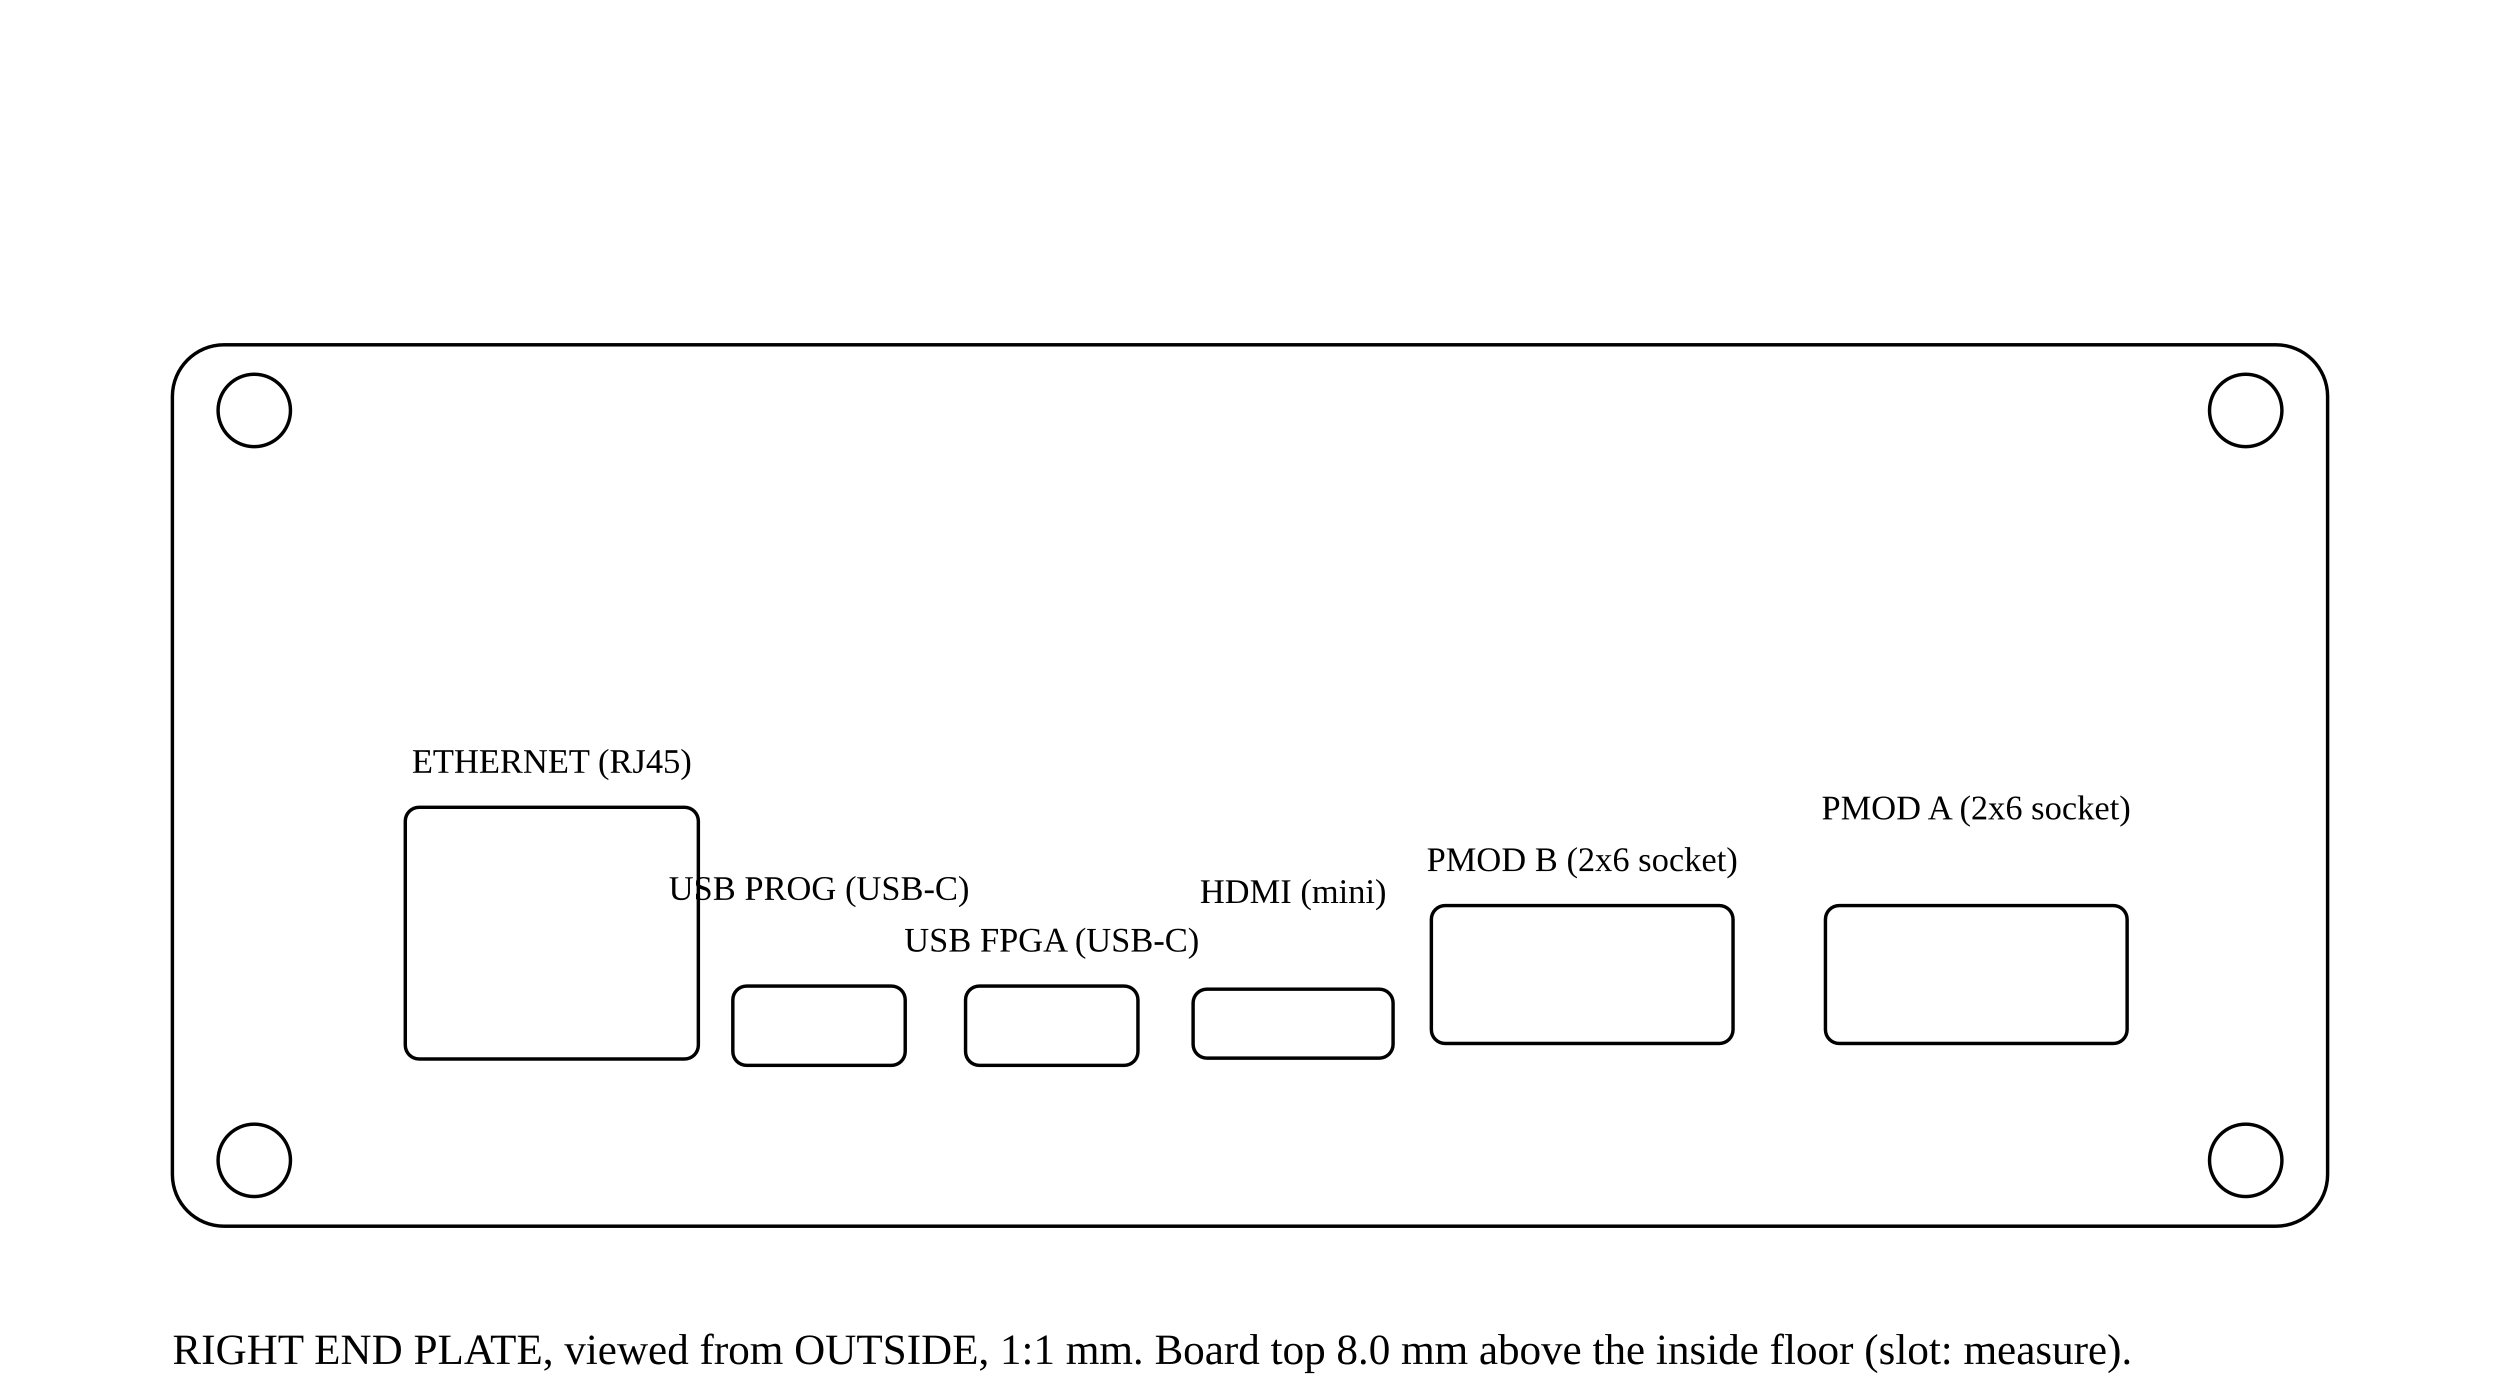
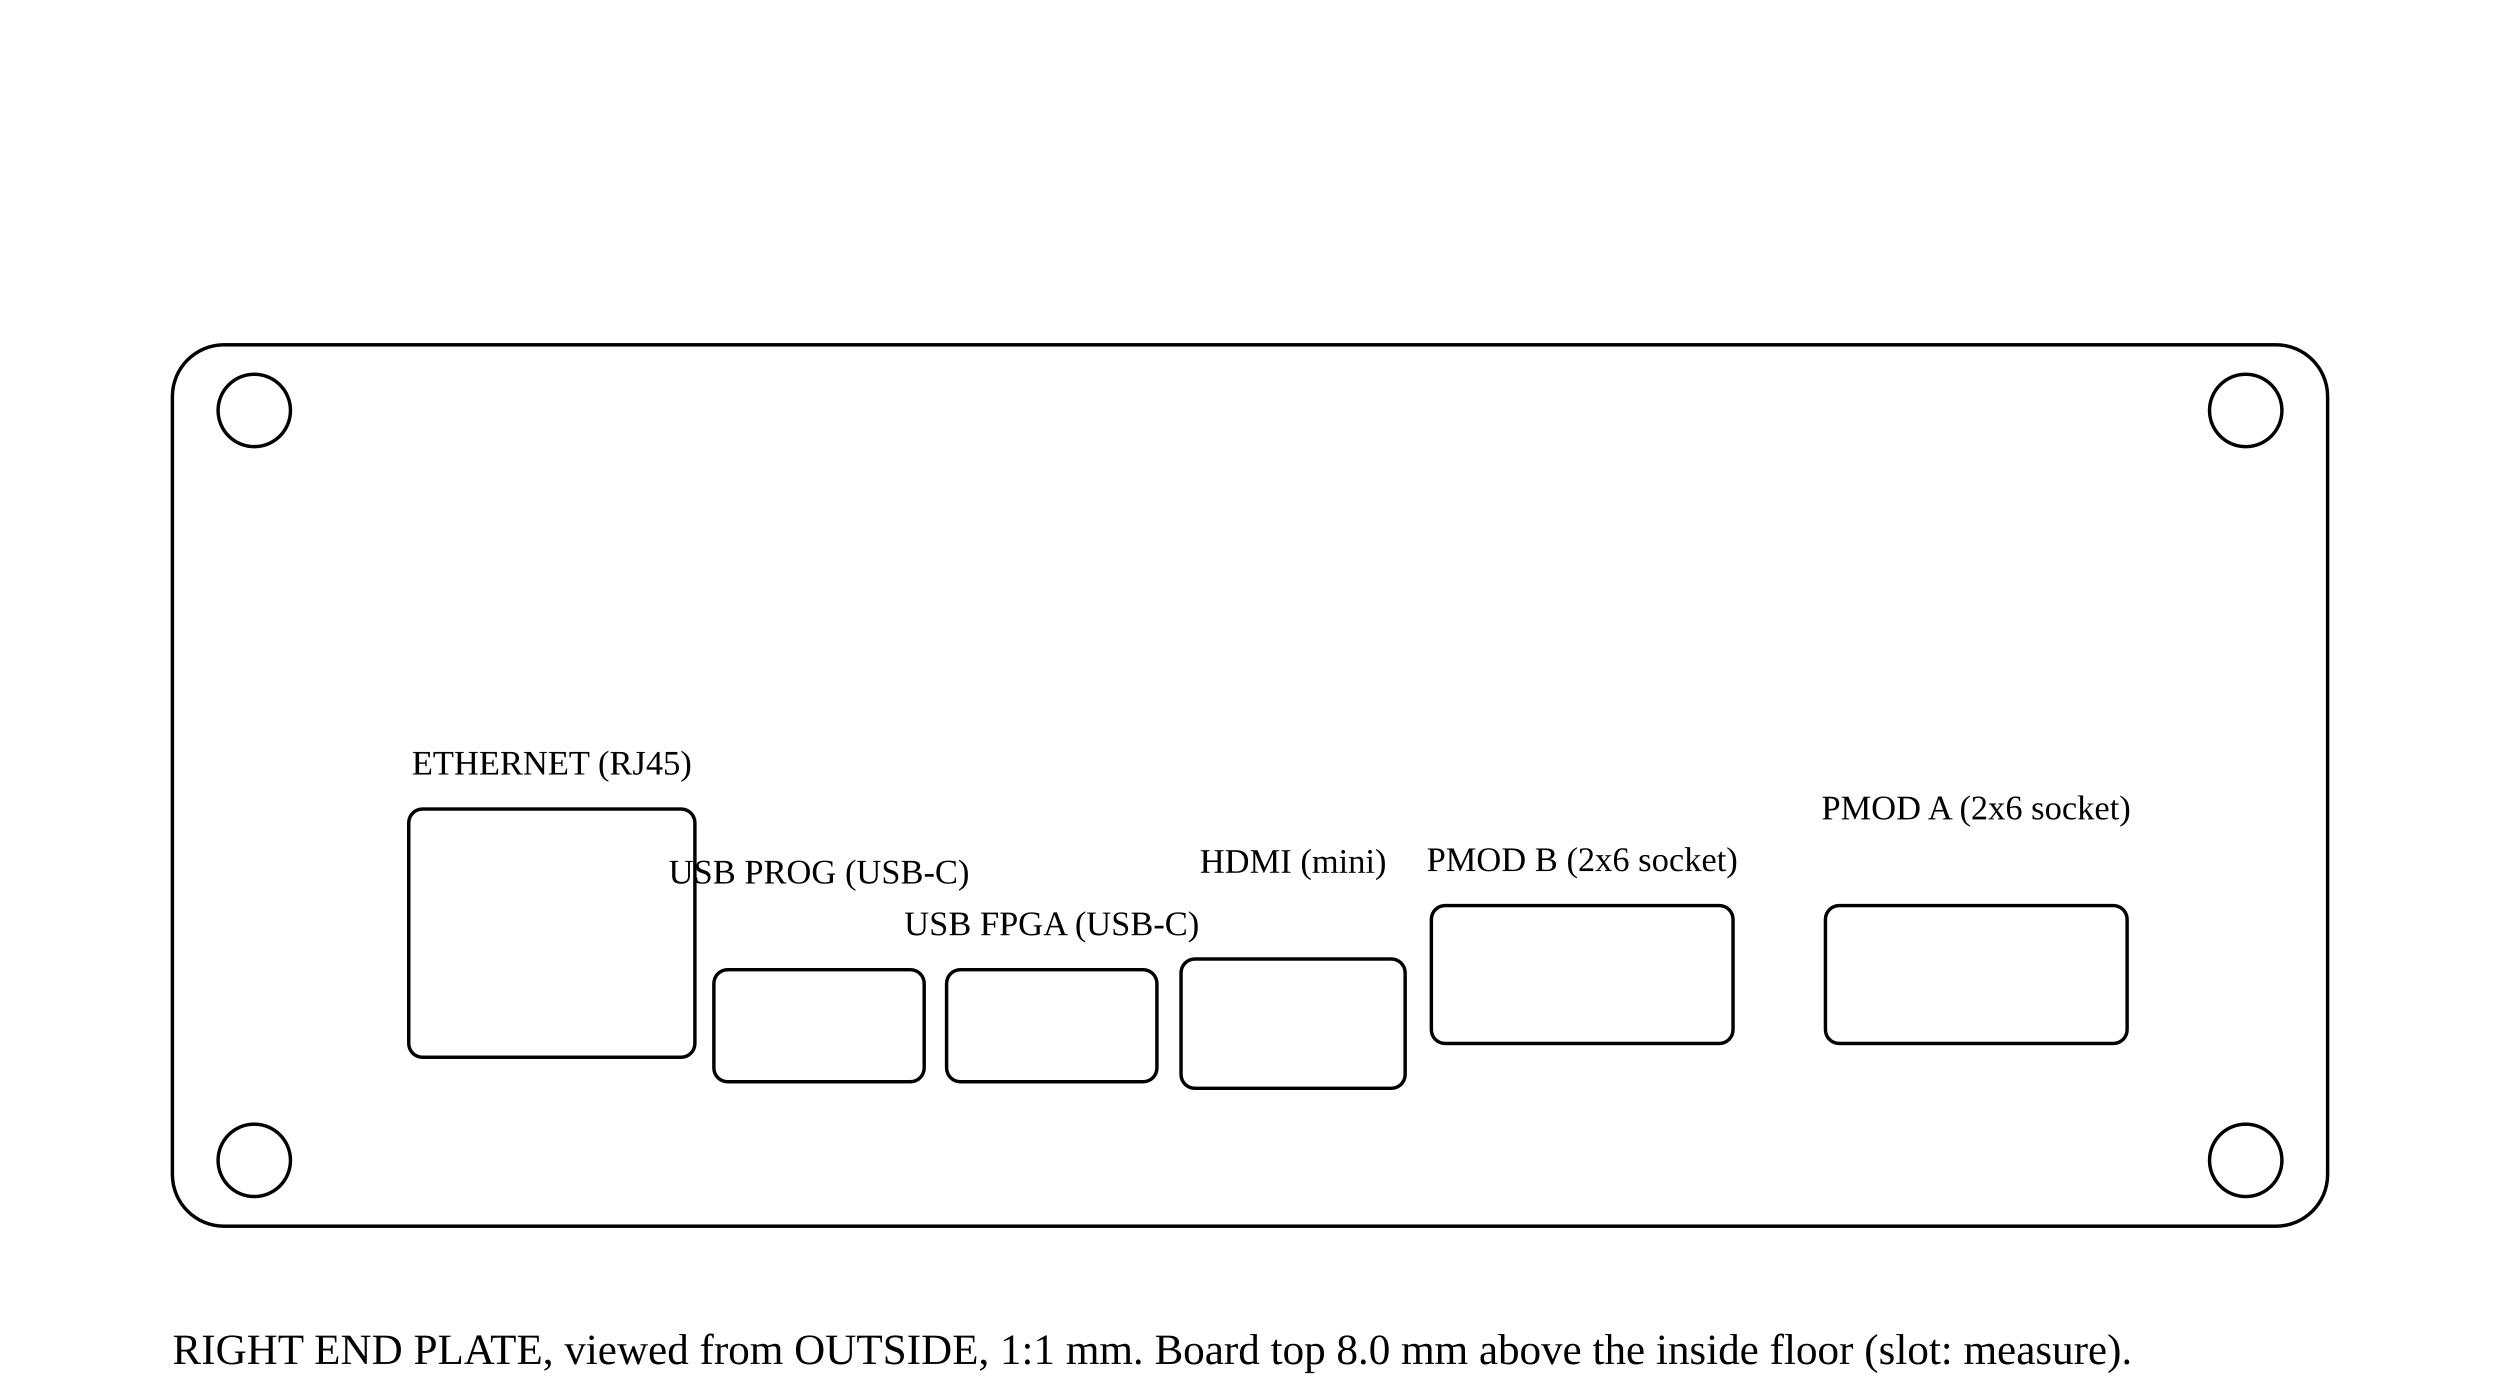
<svg xmlns="http://www.w3.org/2000/svg" width="145.02mm" height="81.13mm" viewBox="-72.51 -45.56 145.02 81.13">
  <g transform="scale(1,-1)" fill="none" stroke="black" stroke-width="0.2">
    <rect x="-62.51" y="-25.57" width="125.02" height="51.13" rx="3" />
    <circle cx="-57.76" cy="-21.75" r="2.10" />
    <circle cx="-57.76" cy="21.75" r="2.10" />
    <circle cx="57.76" cy="-21.75" r="2.10" />
    <circle cx="57.76" cy="21.75" r="2.10" />
-     <rect x="-49.00" y="-15.87" width="17.00" height="14.60" rx="0.8" />
-     <g transform="translate(-40.50,0.73) scale(1,-1)">
+     <rect x="-48.80" y="-15.77" width="16.60" height="14.40" rx="0.8" />
+     <g transform="translate(-40.50,0.63) scale(1,-1)">
      <text x="0" y="0" font-size="2" text-anchor="middle" fill="black" stroke="none">ETHERNET (RJ45)</text>
    </g>
-     <rect x="-30.00" y="-16.24" width="10.00" height="4.60" rx="0.8" />
-     <g transform="translate(-25.00,-6.64) scale(1,-1)">
+     <rect x="-31.10" y="-17.19" width="12.20" height="6.50" rx="0.8" />
+     <g transform="translate(-25.00,-5.69) scale(1,-1)">
      <text x="0" y="0" font-size="2" text-anchor="middle" fill="black" stroke="none">USB PROG (USB-C)</text>
    </g>
-     <rect x="-16.50" y="-16.24" width="10.00" height="4.60" rx="0.8" />
-     <g transform="translate(-11.50,-9.64) scale(1,-1)">
+     <rect x="-17.60" y="-17.19" width="12.20" height="6.50" rx="0.8" />
+     <g transform="translate(-11.50,-8.69) scale(1,-1)">
      <text x="0" y="0" font-size="2" text-anchor="middle" fill="black" stroke="none">USB FPGA (USB-C)</text>
    </g>
-     <rect x="-3.30" y="-15.82" width="11.60" height="4.00" rx="0.8" />
-     <g transform="translate(2.50,-6.82) scale(1,-1)">
+     <rect x="-4.00" y="-17.57" width="13.00" height="7.50" rx="0.8" />
+     <g transform="translate(2.50,-5.07) scale(1,-1)">
      <text x="0" y="0" font-size="2" text-anchor="middle" fill="black" stroke="none">HDMI (mini)</text>
    </g>
    <rect x="10.52" y="-14.97" width="17.50" height="8.00" rx="0.8" />
    <g transform="translate(19.27,-4.97) scale(1,-1)">
      <text x="0" y="0" font-size="2" text-anchor="middle" fill="black" stroke="none">PMOD B (2x6 socket)</text>
    </g>
    <rect x="33.38" y="-14.97" width="17.50" height="8.00" rx="0.8" />
    <g transform="translate(42.12,-1.97) scale(1,-1)">
      <text x="0" y="0" font-size="2" text-anchor="middle" fill="black" stroke="none">PMOD A (2x6 socket)</text>
    </g>
  </g>
  <g transform="scale(1,-1)">
    <g transform="translate(-62.51,-33.56) scale(1,-1)">
      <text font-size="2.5" fill="black">RIGHT END PLATE, viewed from OUTSIDE, 1:1 mm. Board top 8.0 mm above the inside floor (slot: measure).</text>
    </g>
  </g>
</svg>
